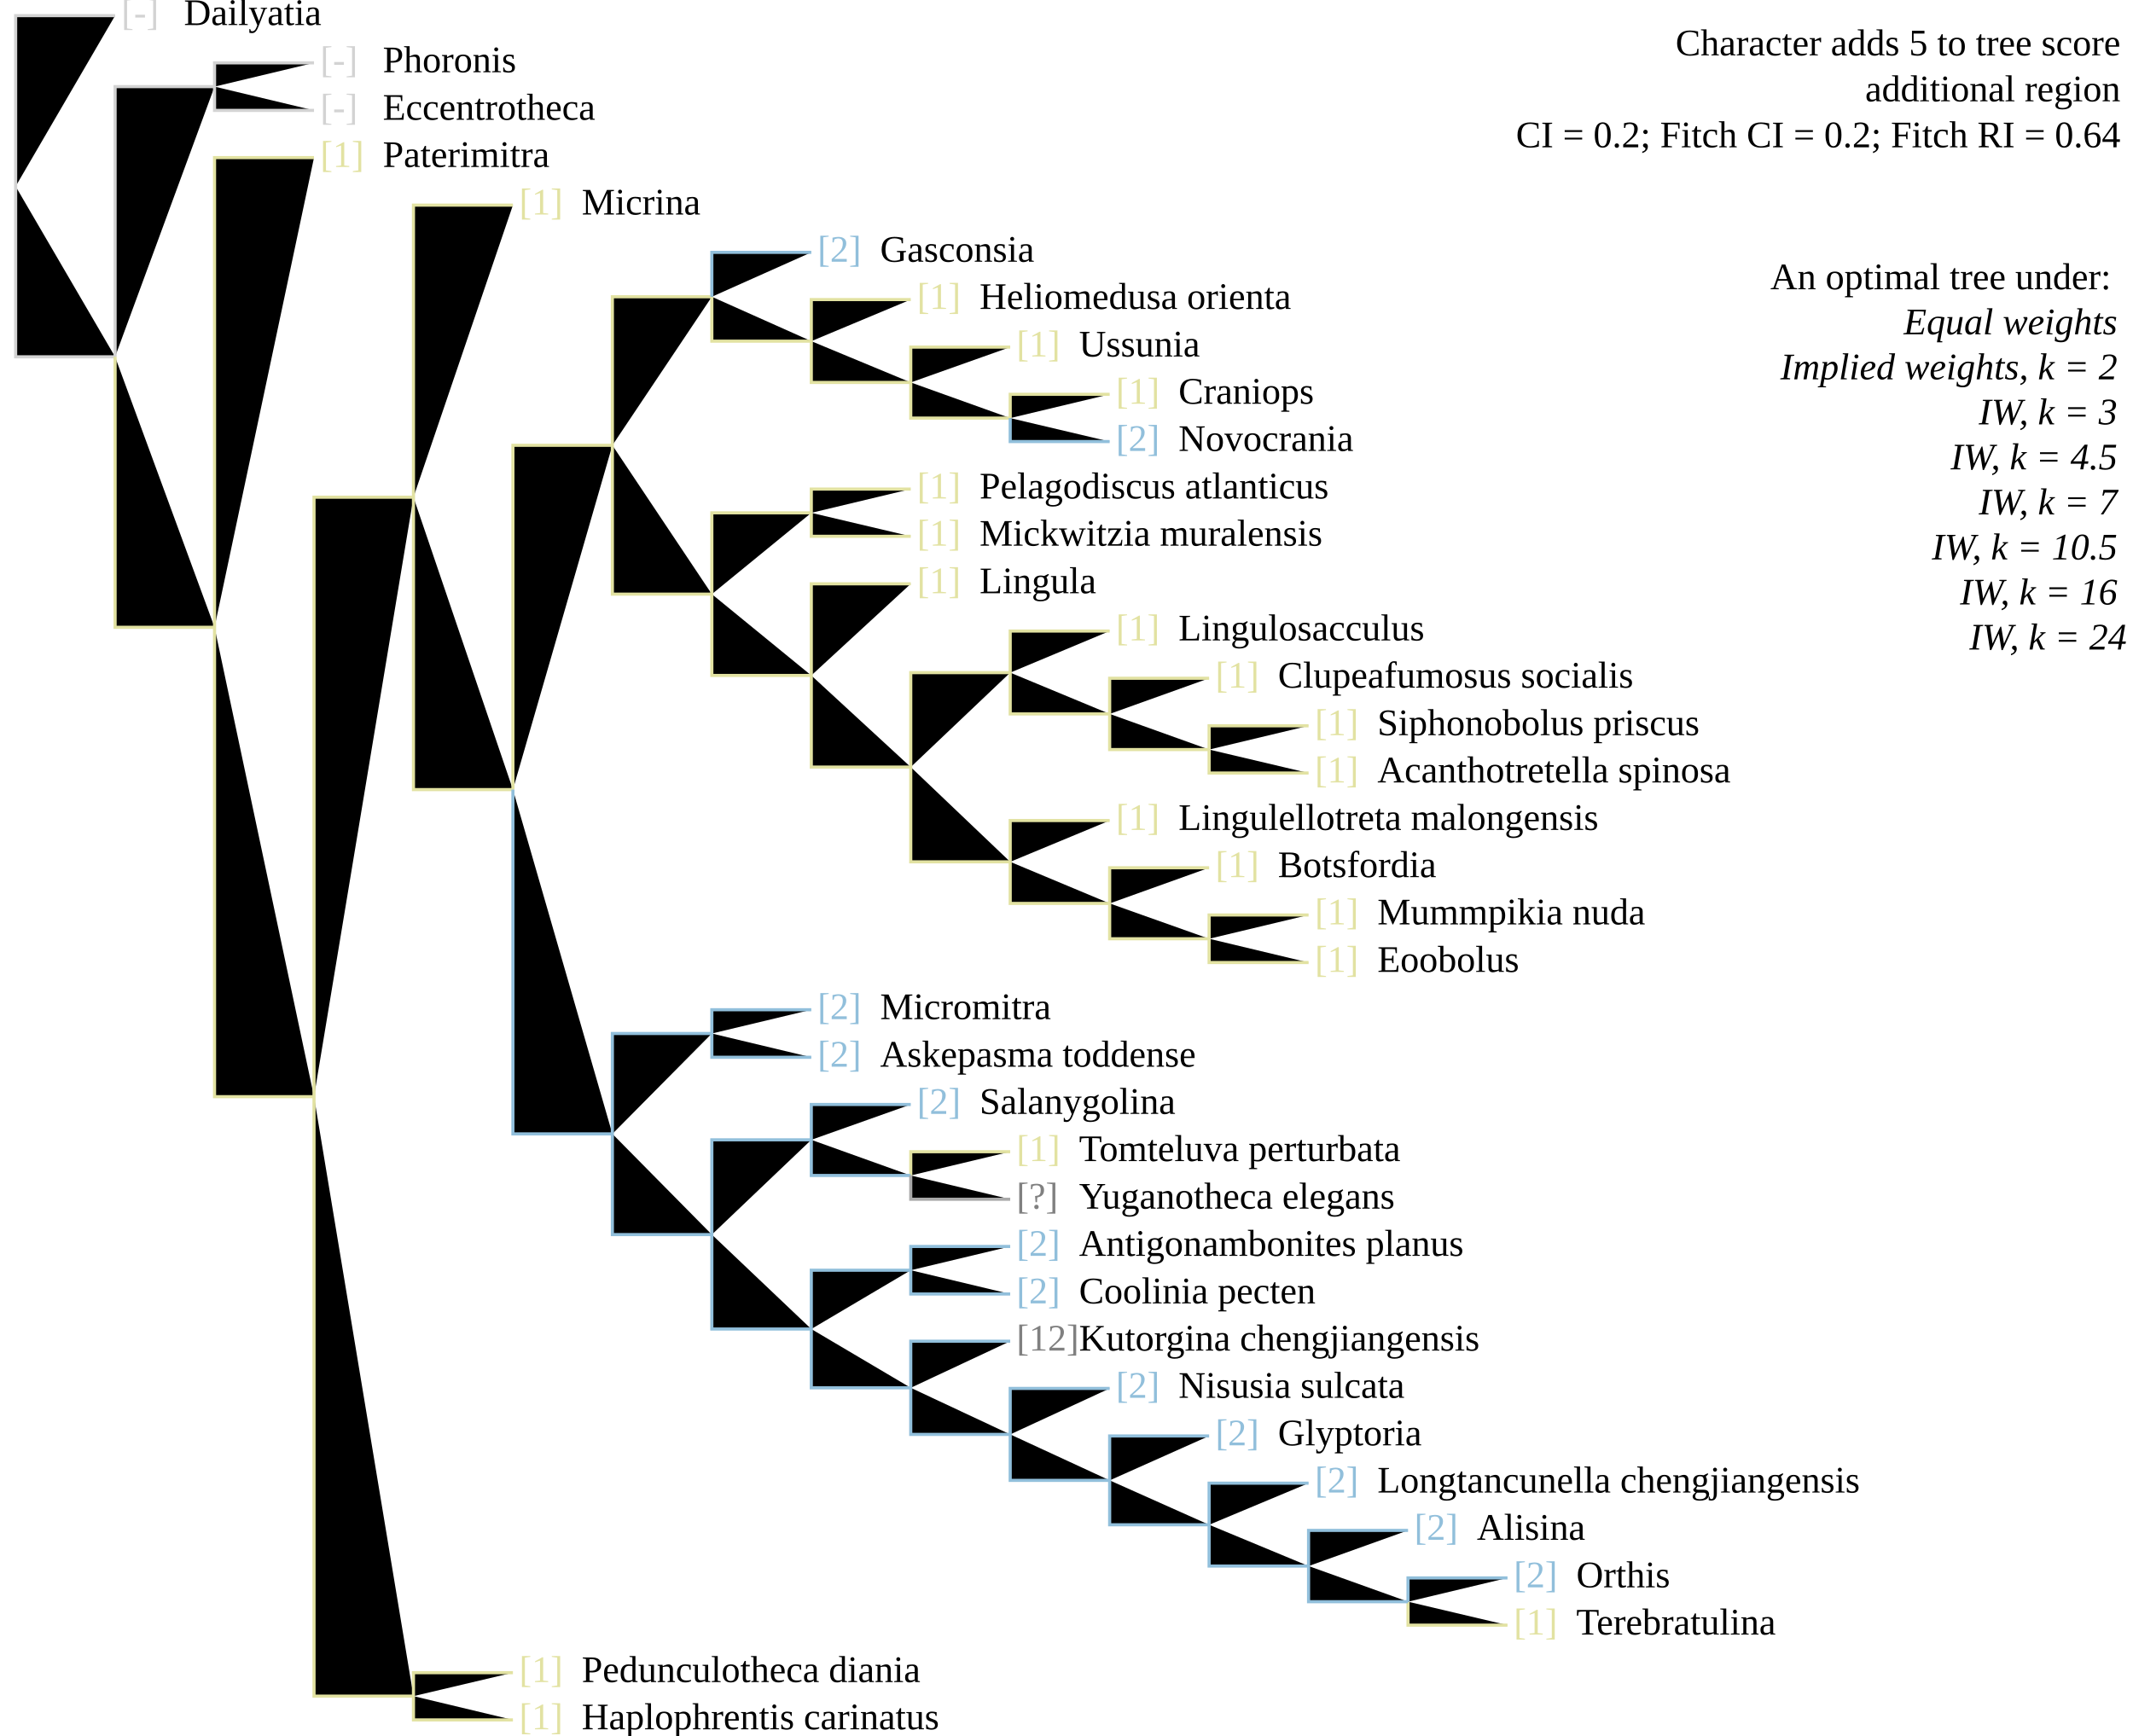
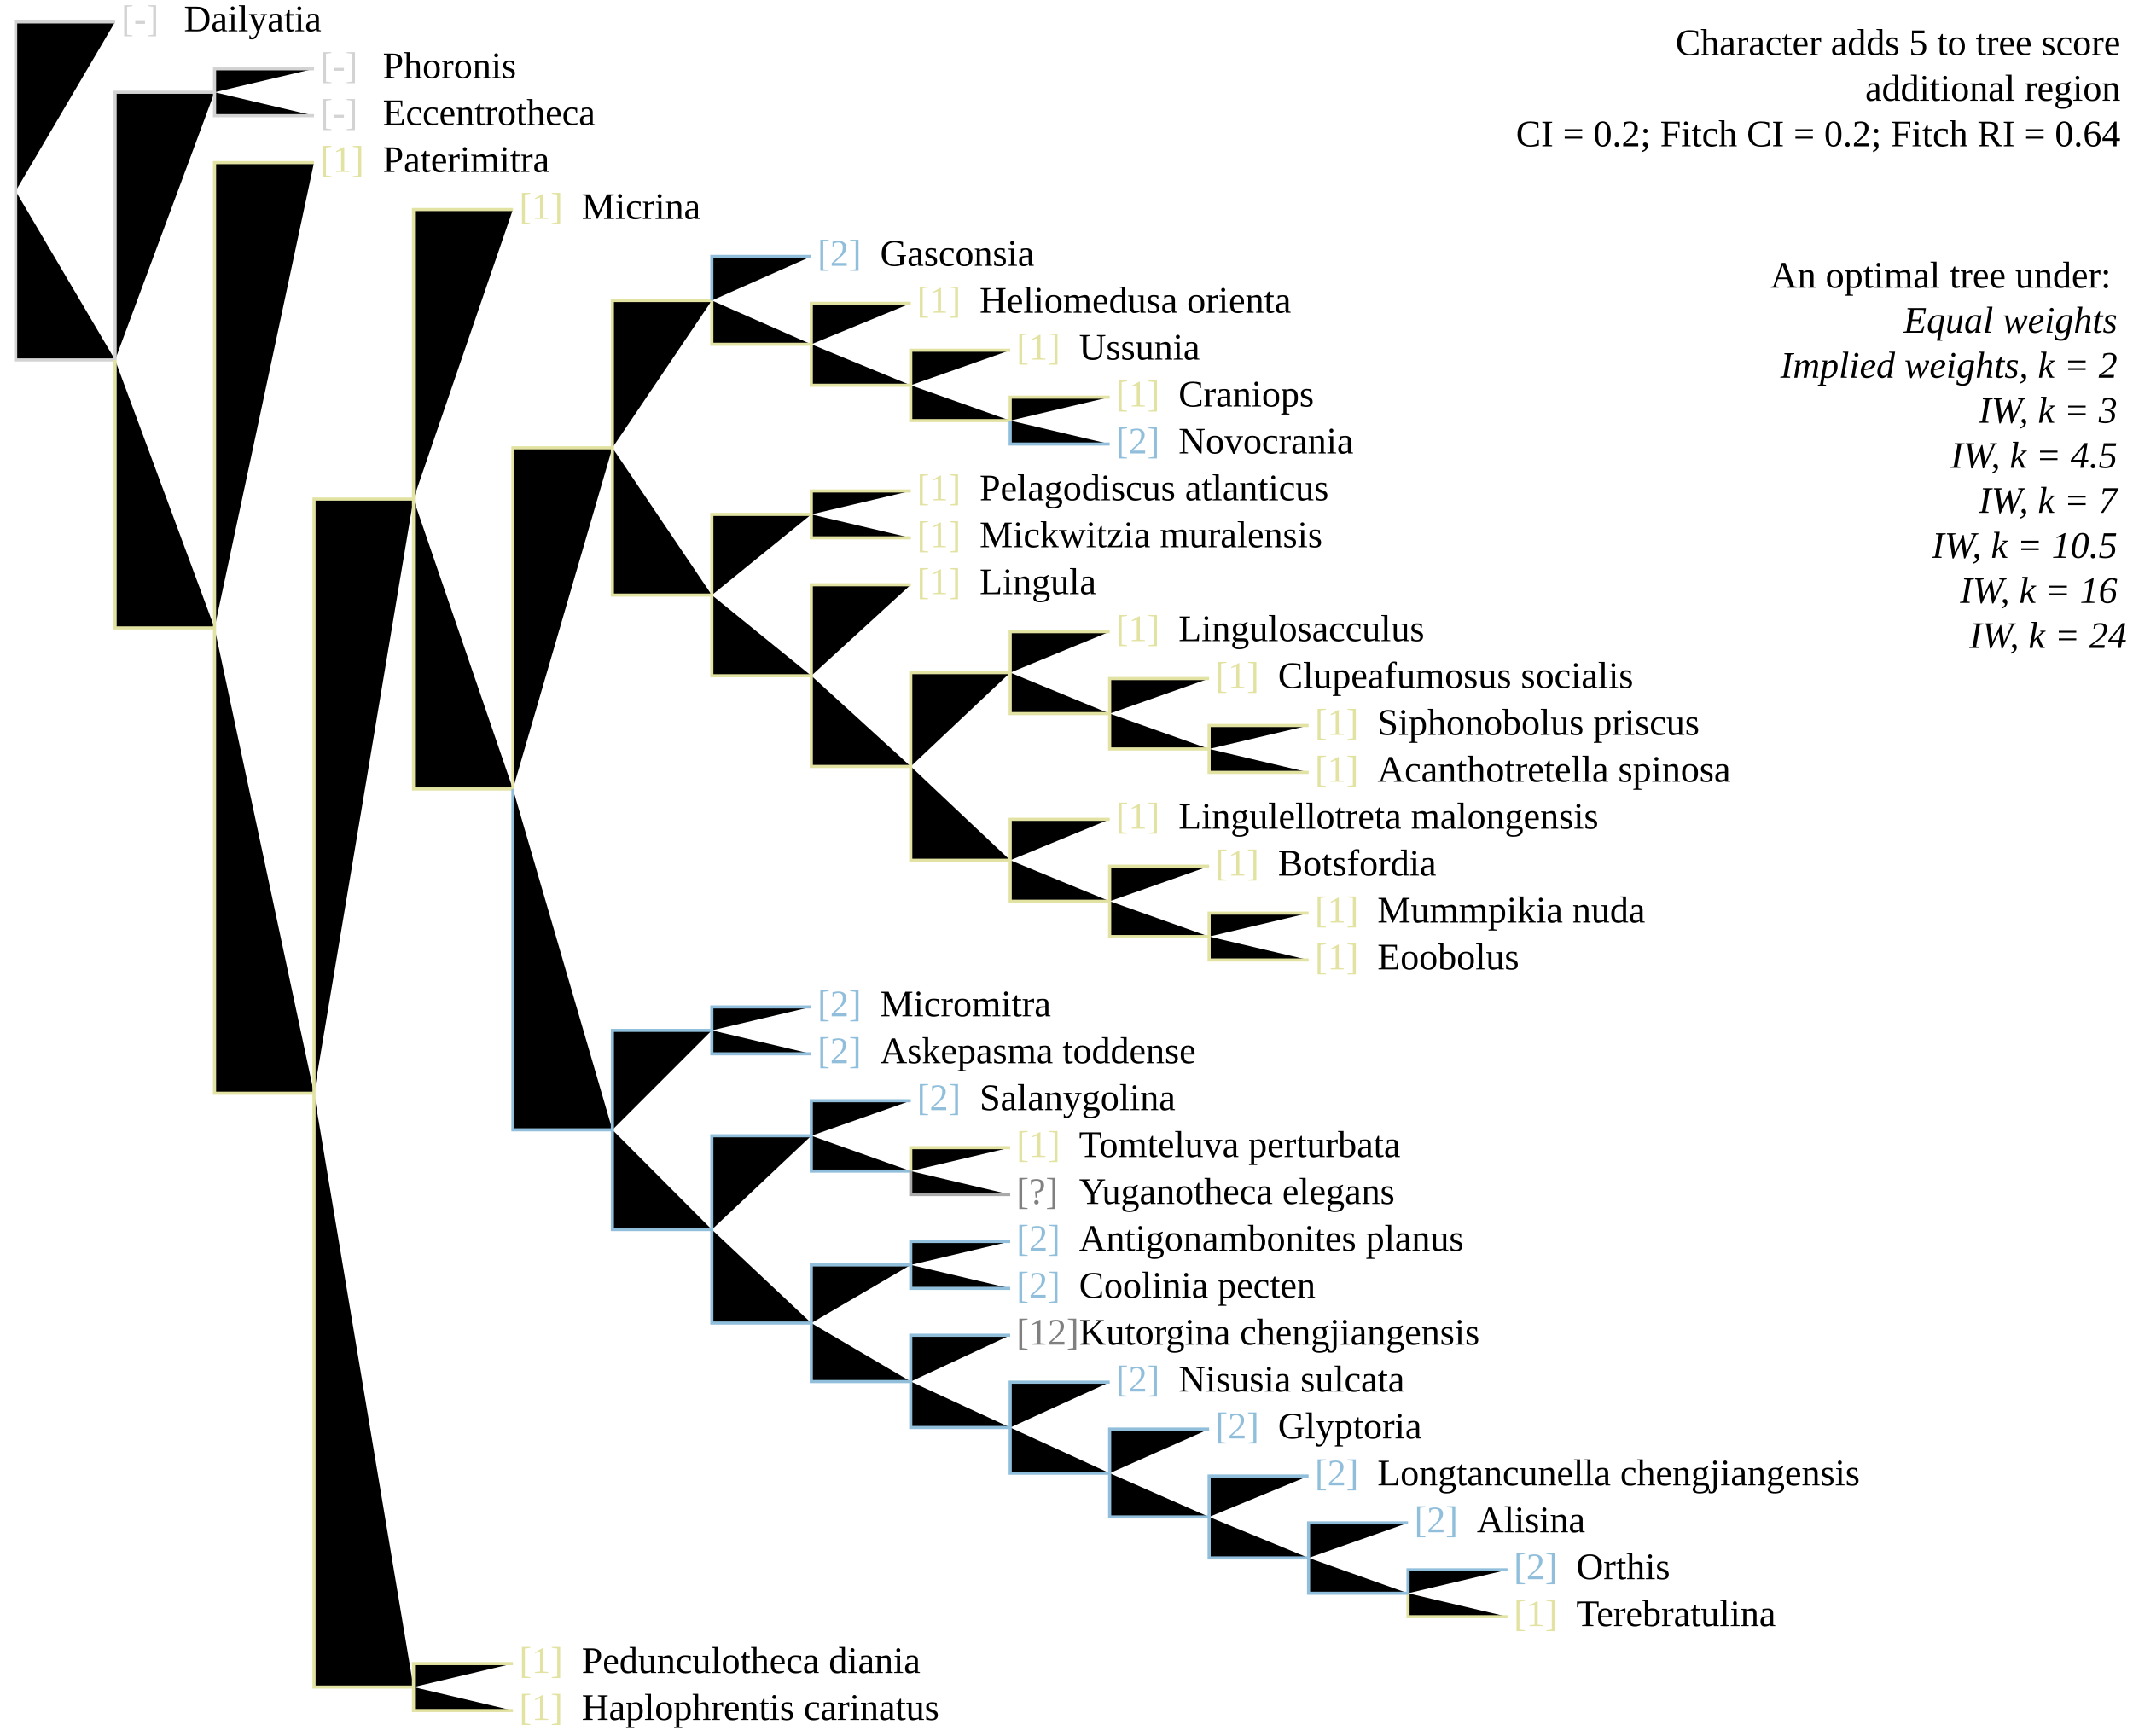
<svg xmlns="http://www.w3.org/2000/svg" version="1.1" width="682" height="555" class="tree" char="4">
-   <text x="678" y="17.7" text-anchor="end" class="stepsLabel">Character adds <tspan class="score">5</tspan> to tree score</text>
-   <text x="678" y="32.4" text-anchor="end" class="stepsLabel">
+   <text x="678" y="17.6" text-anchor="end" class="stepsLabel">Character adds <tspan class="score">5</tspan> to tree score</text>
+   <text x="678" y="32.2" text-anchor="end" class="stepsLabel">
    <tspan class="score" /> additional region</text>
-   <text x="678" y="47.1" text-anchor="end" class="stepsLabel">CI = 0.2; Fitch CI = 0.2; Fitch RI = 0.64</text>
-   <text x="678" y="76.5" text-anchor="end" class="stepsLabel">
+   <text x="678" y="46.8" text-anchor="end" class="stepsLabel">CI = 0.2; Fitch CI = 0.2; Fitch RI = 0.64</text>
+   <text x="678" y="76" text-anchor="end" class="stepsLabel">
    <tspan dy="16">An optimal tree under:</tspan>
    <tspan x="680" style="font-style:italic" class="notThisAn" dy="1.2em">Equal weights</tspan>
    <tspan x="680" style="font-style:italic" class="notThisAn" dy="1.2em">Implied weights, k = 2</tspan>
    <tspan x="680" style="font-style:italic" class="notThisAn" dy="1.2em">IW, k = 3</tspan>
    <tspan x="680" style="font-style:italic" class="thisAn" dy="1.2em">IW, k = 4.5</tspan>
    <tspan x="680" style="font-style:italic" class="notThisAn" dy="1.2em">IW, k = 7</tspan>
    <tspan x="680" style="font-style:italic" class="notThisAn" dy="1.2em">IW, k = 10.5</tspan>
    <tspan x="680" style="font-style:italic" class="notThisAn" dy="1.2em">IW, k = 16</tspan>
    <tspan x="680" style="font-style:italic" class="notThisAn" dy="1.2em">IW, k = 24</tspan>
  </text>
-   <text x="38.8" y="8" fill="lightgrey" class="flag">[-]</text>
-   <text x="58.8" y="8" class="taxonLabel">Dailyatia</text>
-   <text x="102.4" y="23.1" fill="lightgrey" class="flag">[-]</text>
-   <text x="122.4" y="23.1" class="taxonLabel">Phoronis</text>
-   <text x="102.4" y="38.3" fill="lightgrey" class="flag">[-]</text>
-   <text x="122.4" y="38.3" class="taxonLabel">Eccentrotheca</text>
-   <text x="102.4" y="53.4" fill="#e2e2a2" class="flag">[1]</text>
-   <text x="122.4" y="53.4" class="taxonLabel">Paterimitra</text>
-   <text x="166" y="68.6" fill="#e2e2a2" class="flag">[1]</text>
-   <text x="186" y="68.6" class="taxonLabel">Micrina</text>
-   <text x="261.4" y="83.7" fill="#91bfdb" class="flag">[2]</text>
-   <text x="281.4" y="83.7" class="taxonLabel">Gasconsia</text>
-   <text x="293.2" y="98.8" fill="#e2e2a2" class="flag">[1]</text>
-   <text x="313.2" y="98.8" class="taxonLabel">Heliomedusa orienta</text>
-   <text x="325" y="114" fill="#e2e2a2" class="flag">[1]</text>
-   <text x="345" y="114" class="taxonLabel">Ussunia</text>
-   <text x="356.8" y="144.2" fill="#91bfdb" class="flag">[2]</text>
-   <text x="376.8" y="144.2" class="taxonLabel">Novocrania</text>
-   <text x="356.8" y="129.1" fill="#e2e2a2" class="flag">[1]</text>
-   <text x="376.8" y="129.1" class="taxonLabel">Craniops</text>
-   <text x="293.2" y="174.5" fill="#e2e2a2" class="flag">[1]</text>
-   <text x="313.2" y="174.5" class="taxonLabel">Mickwitzia muralensis</text>
-   <text x="293.2" y="159.4" fill="#e2e2a2" class="flag">[1]</text>
-   <text x="313.2" y="159.4" class="taxonLabel">Pelagodiscus atlanticus</text>
-   <text x="293.2" y="189.7" fill="#e2e2a2" class="flag">[1]</text>
-   <text x="313.2" y="189.7" class="taxonLabel">Lingula</text>
-   <text x="388.6" y="219.9" fill="#e2e2a2" class="flag">[1]</text>
-   <text x="408.6" y="219.9" class="taxonLabel">Clupeafumosus socialis</text>
-   <text x="356.8" y="204.8" fill="#e2e2a2" class="flag">[1]</text>
-   <text x="376.8" y="204.8" class="taxonLabel">Lingulosacculus</text>
-   <text x="420.4" y="250.2" fill="#e2e2a2" class="flag">[1]</text>
-   <text x="440.4" y="250.2" class="taxonLabel">Acanthotretella spinosa</text>
-   <text x="420.4" y="235.1" fill="#e2e2a2" class="flag">[1]</text>
-   <text x="440.4" y="235.1" class="taxonLabel">Siphonobolus priscus</text>
-   <text x="356.8" y="265.4" fill="#e2e2a2" class="flag">[1]</text>
-   <text x="376.8" y="265.4" class="taxonLabel">Lingulellotreta malongensis</text>
-   <text x="388.6" y="280.5" fill="#e2e2a2" class="flag">[1]</text>
-   <text x="408.6" y="280.5" class="taxonLabel">Botsfordia</text>
-   <text x="420.4" y="295.6" fill="#e2e2a2" class="flag">[1]</text>
-   <text x="440.4" y="295.6" class="taxonLabel">Mummpikia nuda</text>
-   <text x="420.4" y="310.8" fill="#e2e2a2" class="flag">[1]</text>
-   <text x="440.4" y="310.8" class="taxonLabel">Eoobolus</text>
-   <text x="261.4" y="341.1" fill="#91bfdb" class="flag">[2]</text>
-   <text x="281.4" y="341.1" class="taxonLabel">Askepasma toddense</text>
-   <text x="261.4" y="325.9" fill="#91bfdb" class="flag">[2]</text>
-   <text x="281.4" y="325.9" class="taxonLabel">Micromitra</text>
-   <text x="293.2" y="356.2" fill="#91bfdb" class="flag">[2]</text>
-   <text x="313.2" y="356.2" class="taxonLabel">Salanygolina</text>
-   <text x="325" y="386.5" fill="grey" class="flag">[?]</text>
-   <text x="345" y="386.5" class="taxonLabel">Yuganotheca elegans</text>
-   <text x="325" y="371.3" fill="#e2e2a2" class="flag">[1]</text>
-   <text x="345" y="371.3" class="taxonLabel">Tomteluva perturbata</text>
-   <text x="325" y="416.8" fill="#91bfdb" class="flag">[2]</text>
-   <text x="345" y="416.8" class="taxonLabel">Coolinia pecten</text>
-   <text x="325" y="401.6" fill="#91bfdb" class="flag">[2]</text>
-   <text x="345" y="401.6" class="taxonLabel">Antigonambonites planus</text>
-   <text x="325" y="431.9" fill="grey" class="flag">[12]</text>
-   <text x="345" y="431.9" class="taxonLabel">Kutorgina chengjiangensis</text>
-   <text x="356.8" y="447" fill="#91bfdb" class="flag">[2]</text>
-   <text x="376.8" y="447" class="taxonLabel">Nisusia sulcata</text>
-   <text x="388.6" y="462.2" fill="#91bfdb" class="flag">[2]</text>
-   <text x="408.6" y="462.2" class="taxonLabel">Glyptoria</text>
-   <text x="420.4" y="477.3" fill="#91bfdb" class="flag">[2]</text>
-   <text x="440.4" y="477.3" class="taxonLabel">Longtancunella chengjiangensis</text>
-   <text x="452.2" y="492.4" fill="#91bfdb" class="flag">[2]</text>
-   <text x="472.2" y="492.4" class="taxonLabel">Alisina</text>
-   <text x="484" y="522.7" fill="#e2e2a2" class="flag">[1]</text>
-   <text x="504" y="522.7" class="taxonLabel">Terebratulina</text>
-   <text x="484" y="507.6" fill="#91bfdb" class="flag">[2]</text>
-   <text x="504" y="507.6" class="taxonLabel">Orthis</text>
-   <text x="166" y="553" fill="#e2e2a2" class="flag">[1]</text>
-   <text x="186" y="553" class="taxonLabel">Haplophrentis carinatus</text>
-   <text x="166" y="537.9" fill="#e2e2a2" class="flag">[1]</text>
-   <text x="186" y="537.9" class="taxonLabel">Pedunculotheca diania</text>
-   <path d="M5,59.6V5H36.8M5,59.6V114.1H36.8M36.8,114.1V27.7H68.6M68.6,27.7V20.1H100.4M68.6,27.7V35.3H100.4" stroke="lightgrey" class="inapplicable" />
-   <path d="M36.8,114.1V200.6H68.6M68.6,200.6V50.4H100.4M68.6,200.6V350.7H100.4M100.4,350.7V159H132.2M132.2,159V65.6H164M132.2,159V252.5H164M164,252.5V142.4H195.8M195.8,142.4V94.9H227.6M227.6,94.9V109.1H259.4M259.4,109.1V95.8H291.2M259.4,109.1V122.3H291.2M291.2,122.3V111H323M291.2,122.3V133.7H323M323,133.7V126.1H354.8M195.8,142.4V190H227.6M227.6,190V164H259.4M259.4,164V156.4H291.2M259.4,164V171.5H291.2M227.6,190V216H259.4M259.4,216V186.7H291.2M259.4,216V245.3H291.2M291.2,245.3V215.1H323M323,215.1V201.8H354.8M323,215.1V228.3H354.8M354.8,228.3V216.9H386.6M354.8,228.3V239.7H386.6M386.6,239.7V232.1H418.4M386.6,239.7V247.2H418.4M291.2,245.3V275.6H323M323,275.6V262.4H354.8M323,275.6V288.9H354.8M354.8,288.9V277.5H386.6M354.8,288.9V300.2H386.6M386.6,300.2V292.6H418.4M386.6,300.2V307.8H418.4M291.2,375.9V368.3H323M450.2,512.2V519.7H482M100.4,350.7V542.4H132.2M132.2,542.4V534.9H164M132.2,542.4V550H164" stroke="#e2e2a2" />
-   <path d="M227.6,94.9V80.7H259.4M323,133.7V141.2H354.8M164,252.5V362.6H195.8M195.8,362.6V330.5H227.6M227.6,330.5V322.9H259.4M227.6,330.5V338.1H259.4M195.8,362.6V394.8H227.6M227.6,394.8V364.5H259.4M259.4,364.5V353.2H291.2M259.4,364.5V375.9H291.2M227.6,394.8V425H259.4M259.4,425V406.2H291.2M291.2,406.2V398.6H323M291.2,406.2V413.8H323M259.4,425V443.8H291.2M291.2,443.8V428.9H323M291.2,443.8V458.7H323M323,458.7V444H354.8M323,458.7V473.4H354.8M354.8,473.4V459.2H386.6M354.8,473.4V487.6H386.6M386.6,487.6V474.3H418.4M386.6,487.6V500.8H418.4M418.4,500.8V489.4H450.2M418.4,500.8V512.2H450.2M450.2,512.2V504.6H482" stroke="#91bfdb" />
-   <path d="M291.2,375.9V383.5H323" stroke="darkgrey" />
+   <text x="38.8" y="10" fill="lightgrey" class="flag">[-]</text>
+   <text x="58.8" y="10" class="taxonLabel">Dailyatia</text>
+   <text x="102.4" y="25" fill="lightgrey" class="flag">[-]</text>
+   <text x="122.4" y="25" class="taxonLabel">Phoronis</text>
+   <text x="102.4" y="40" fill="lightgrey" class="flag">[-]</text>
+   <text x="122.4" y="40" class="taxonLabel">Eccentrotheca</text>
+   <text x="102.4" y="55" fill="#e2e2a2" class="flag">[1]</text>
+   <text x="122.4" y="55" class="taxonLabel">Paterimitra</text>
+   <text x="166" y="70" fill="#e2e2a2" class="flag">[1]</text>
+   <text x="186" y="70" class="taxonLabel">Micrina</text>
+   <text x="261.4" y="85" fill="#91bfdb" class="flag">[2]</text>
+   <text x="281.4" y="85" class="taxonLabel">Gasconsia</text>
+   <text x="293.2" y="100" fill="#e2e2a2" class="flag">[1]</text>
+   <text x="313.2" y="100" class="taxonLabel">Heliomedusa orienta</text>
+   <text x="325" y="115" fill="#e2e2a2" class="flag">[1]</text>
+   <text x="345" y="115" class="taxonLabel">Ussunia</text>
+   <text x="356.8" y="145" fill="#91bfdb" class="flag">[2]</text>
+   <text x="376.8" y="145" class="taxonLabel">Novocrania</text>
+   <text x="356.8" y="130" fill="#e2e2a2" class="flag">[1]</text>
+   <text x="376.8" y="130" class="taxonLabel">Craniops</text>
+   <text x="293.2" y="175" fill="#e2e2a2" class="flag">[1]</text>
+   <text x="313.2" y="175" class="taxonLabel">Mickwitzia muralensis</text>
+   <text x="293.2" y="160" fill="#e2e2a2" class="flag">[1]</text>
+   <text x="313.2" y="160" class="taxonLabel">Pelagodiscus atlanticus</text>
+   <text x="293.2" y="190" fill="#e2e2a2" class="flag">[1]</text>
+   <text x="313.2" y="190" class="taxonLabel">Lingula</text>
+   <text x="388.6" y="220" fill="#e2e2a2" class="flag">[1]</text>
+   <text x="408.6" y="220" class="taxonLabel">Clupeafumosus socialis</text>
+   <text x="356.8" y="205" fill="#e2e2a2" class="flag">[1]</text>
+   <text x="376.8" y="205" class="taxonLabel">Lingulosacculus</text>
+   <text x="420.4" y="250" fill="#e2e2a2" class="flag">[1]</text>
+   <text x="440.4" y="250" class="taxonLabel">Acanthotretella spinosa</text>
+   <text x="420.4" y="235" fill="#e2e2a2" class="flag">[1]</text>
+   <text x="440.4" y="235" class="taxonLabel">Siphonobolus priscus</text>
+   <text x="356.8" y="265" fill="#e2e2a2" class="flag">[1]</text>
+   <text x="376.8" y="265" class="taxonLabel">Lingulellotreta malongensis</text>
+   <text x="388.6" y="280" fill="#e2e2a2" class="flag">[1]</text>
+   <text x="408.6" y="280" class="taxonLabel">Botsfordia</text>
+   <text x="420.4" y="295" fill="#e2e2a2" class="flag">[1]</text>
+   <text x="440.4" y="295" class="taxonLabel">Mummpikia nuda</text>
+   <text x="420.4" y="310" fill="#e2e2a2" class="flag">[1]</text>
+   <text x="440.4" y="310" class="taxonLabel">Eoobolus</text>
+   <text x="261.4" y="340" fill="#91bfdb" class="flag">[2]</text>
+   <text x="281.4" y="340" class="taxonLabel">Askepasma toddense</text>
+   <text x="261.4" y="325" fill="#91bfdb" class="flag">[2]</text>
+   <text x="281.4" y="325" class="taxonLabel">Micromitra</text>
+   <text x="293.2" y="355" fill="#91bfdb" class="flag">[2]</text>
+   <text x="313.2" y="355" class="taxonLabel">Salanygolina</text>
+   <text x="325" y="385" fill="grey" class="flag">[?]</text>
+   <text x="345" y="385" class="taxonLabel">Yuganotheca elegans</text>
+   <text x="325" y="370" fill="#e2e2a2" class="flag">[1]</text>
+   <text x="345" y="370" class="taxonLabel">Tomteluva perturbata</text>
+   <text x="325" y="415" fill="#91bfdb" class="flag">[2]</text>
+   <text x="345" y="415" class="taxonLabel">Coolinia pecten</text>
+   <text x="325" y="400" fill="#91bfdb" class="flag">[2]</text>
+   <text x="345" y="400" class="taxonLabel">Antigonambonites planus</text>
+   <text x="325" y="430" fill="grey" class="flag">[12]</text>
+   <text x="345" y="430" class="taxonLabel">Kutorgina chengjiangensis</text>
+   <text x="356.8" y="445" fill="#91bfdb" class="flag">[2]</text>
+   <text x="376.8" y="445" class="taxonLabel">Nisusia sulcata</text>
+   <text x="388.6" y="460" fill="#91bfdb" class="flag">[2]</text>
+   <text x="408.6" y="460" class="taxonLabel">Glyptoria</text>
+   <text x="420.4" y="475" fill="#91bfdb" class="flag">[2]</text>
+   <text x="440.4" y="475" class="taxonLabel">Longtancunella chengjiangensis</text>
+   <text x="452.2" y="490" fill="#91bfdb" class="flag">[2]</text>
+   <text x="472.2" y="490" class="taxonLabel">Alisina</text>
+   <text x="484" y="520" fill="#e2e2a2" class="flag">[1]</text>
+   <text x="504" y="520" class="taxonLabel">Terebratulina</text>
+   <text x="484" y="505" fill="#91bfdb" class="flag">[2]</text>
+   <text x="504" y="505" class="taxonLabel">Orthis</text>
+   <text x="166" y="550" fill="#e2e2a2" class="flag">[1]</text>
+   <text x="186" y="550" class="taxonLabel">Haplophrentis carinatus</text>
+   <text x="166" y="535" fill="#e2e2a2" class="flag">[1]</text>
+   <text x="186" y="535" class="taxonLabel">Pedunculotheca diania</text>
+   <path d="M5,61.1V7H36.8M5,61.1V115.1H36.8M36.8,115.1V29.5H68.6M68.6,29.5V22H100.4M68.6,29.5V37H100.4" stroke="lightgrey" class="inapplicable" />
+   <path d="M36.8,115.1V200.8H68.6M68.6,200.8V52H100.4M68.6,200.8V349.6H100.4M100.4,349.6V159.6H132.2M132.2,159.6V67H164M132.2,159.6V252.3H164M164,252.3V143.2H195.8M195.8,143.2V96.1H227.6M227.6,96.1V110.1H259.4M259.4,110.1V97H291.2M259.4,110.1V123.2H291.2M291.2,123.2V112H323M291.2,123.2V134.5H323M323,134.5V127H354.8M195.8,143.2V190.3H227.6M227.6,190.3V164.5H259.4M259.4,164.5V157H291.2M259.4,164.5V172H291.2M227.6,190.3V216.1H259.4M259.4,216.1V187H291.2M259.4,216.1V245.1H291.2M291.2,245.1V215.1H323M323,215.1V202H354.8M323,215.1V228.2H354.8M354.8,228.2V217H386.6M354.8,228.2V239.5H386.6M386.6,239.5V232H418.4M386.6,239.5V247H418.4M291.2,245.1V275.1H323M323,275.1V262H354.8M323,275.1V288.2H354.8M354.8,288.2V277H386.6M354.8,288.2V299.5H386.6M386.6,299.5V292H418.4M386.6,299.5V307H418.4M291.2,374.5V367H323M450.2,509.5V517H482M100.4,349.6V539.5H132.2M132.2,539.5V532H164M132.2,539.5V547H164" stroke="#e2e2a2" />
+   <path d="M227.6,96.1V82H259.4M323,134.5V142H354.8M164,252.3V361.3H195.8M195.8,361.3V329.5H227.6M227.6,329.5V322H259.4M227.6,329.5V337H259.4M195.8,361.3V393.2H227.6M227.6,393.2V363.2H259.4M259.4,363.2V352H291.2M259.4,363.2V374.5H291.2M227.6,393.2V423.1H259.4M259.4,423.1V404.5H291.2M291.2,404.5V397H323M291.2,404.5V412H323M259.4,423.1V441.8H291.2M291.2,441.8V427H323M291.2,441.8V456.5H323M323,456.5V442H354.8M323,456.5V471.1H354.8M354.8,471.1V457H386.6M354.8,471.1V485.1H386.6M386.6,485.1V472H418.4M386.6,485.1V498.2H418.4M418.4,498.2V487H450.2M418.4,498.2V509.5H450.2M450.2,509.5V502H482" stroke="#91bfdb" />
+   <path d="M291.2,374.5V382H323" stroke="darkgrey" />
</svg>
